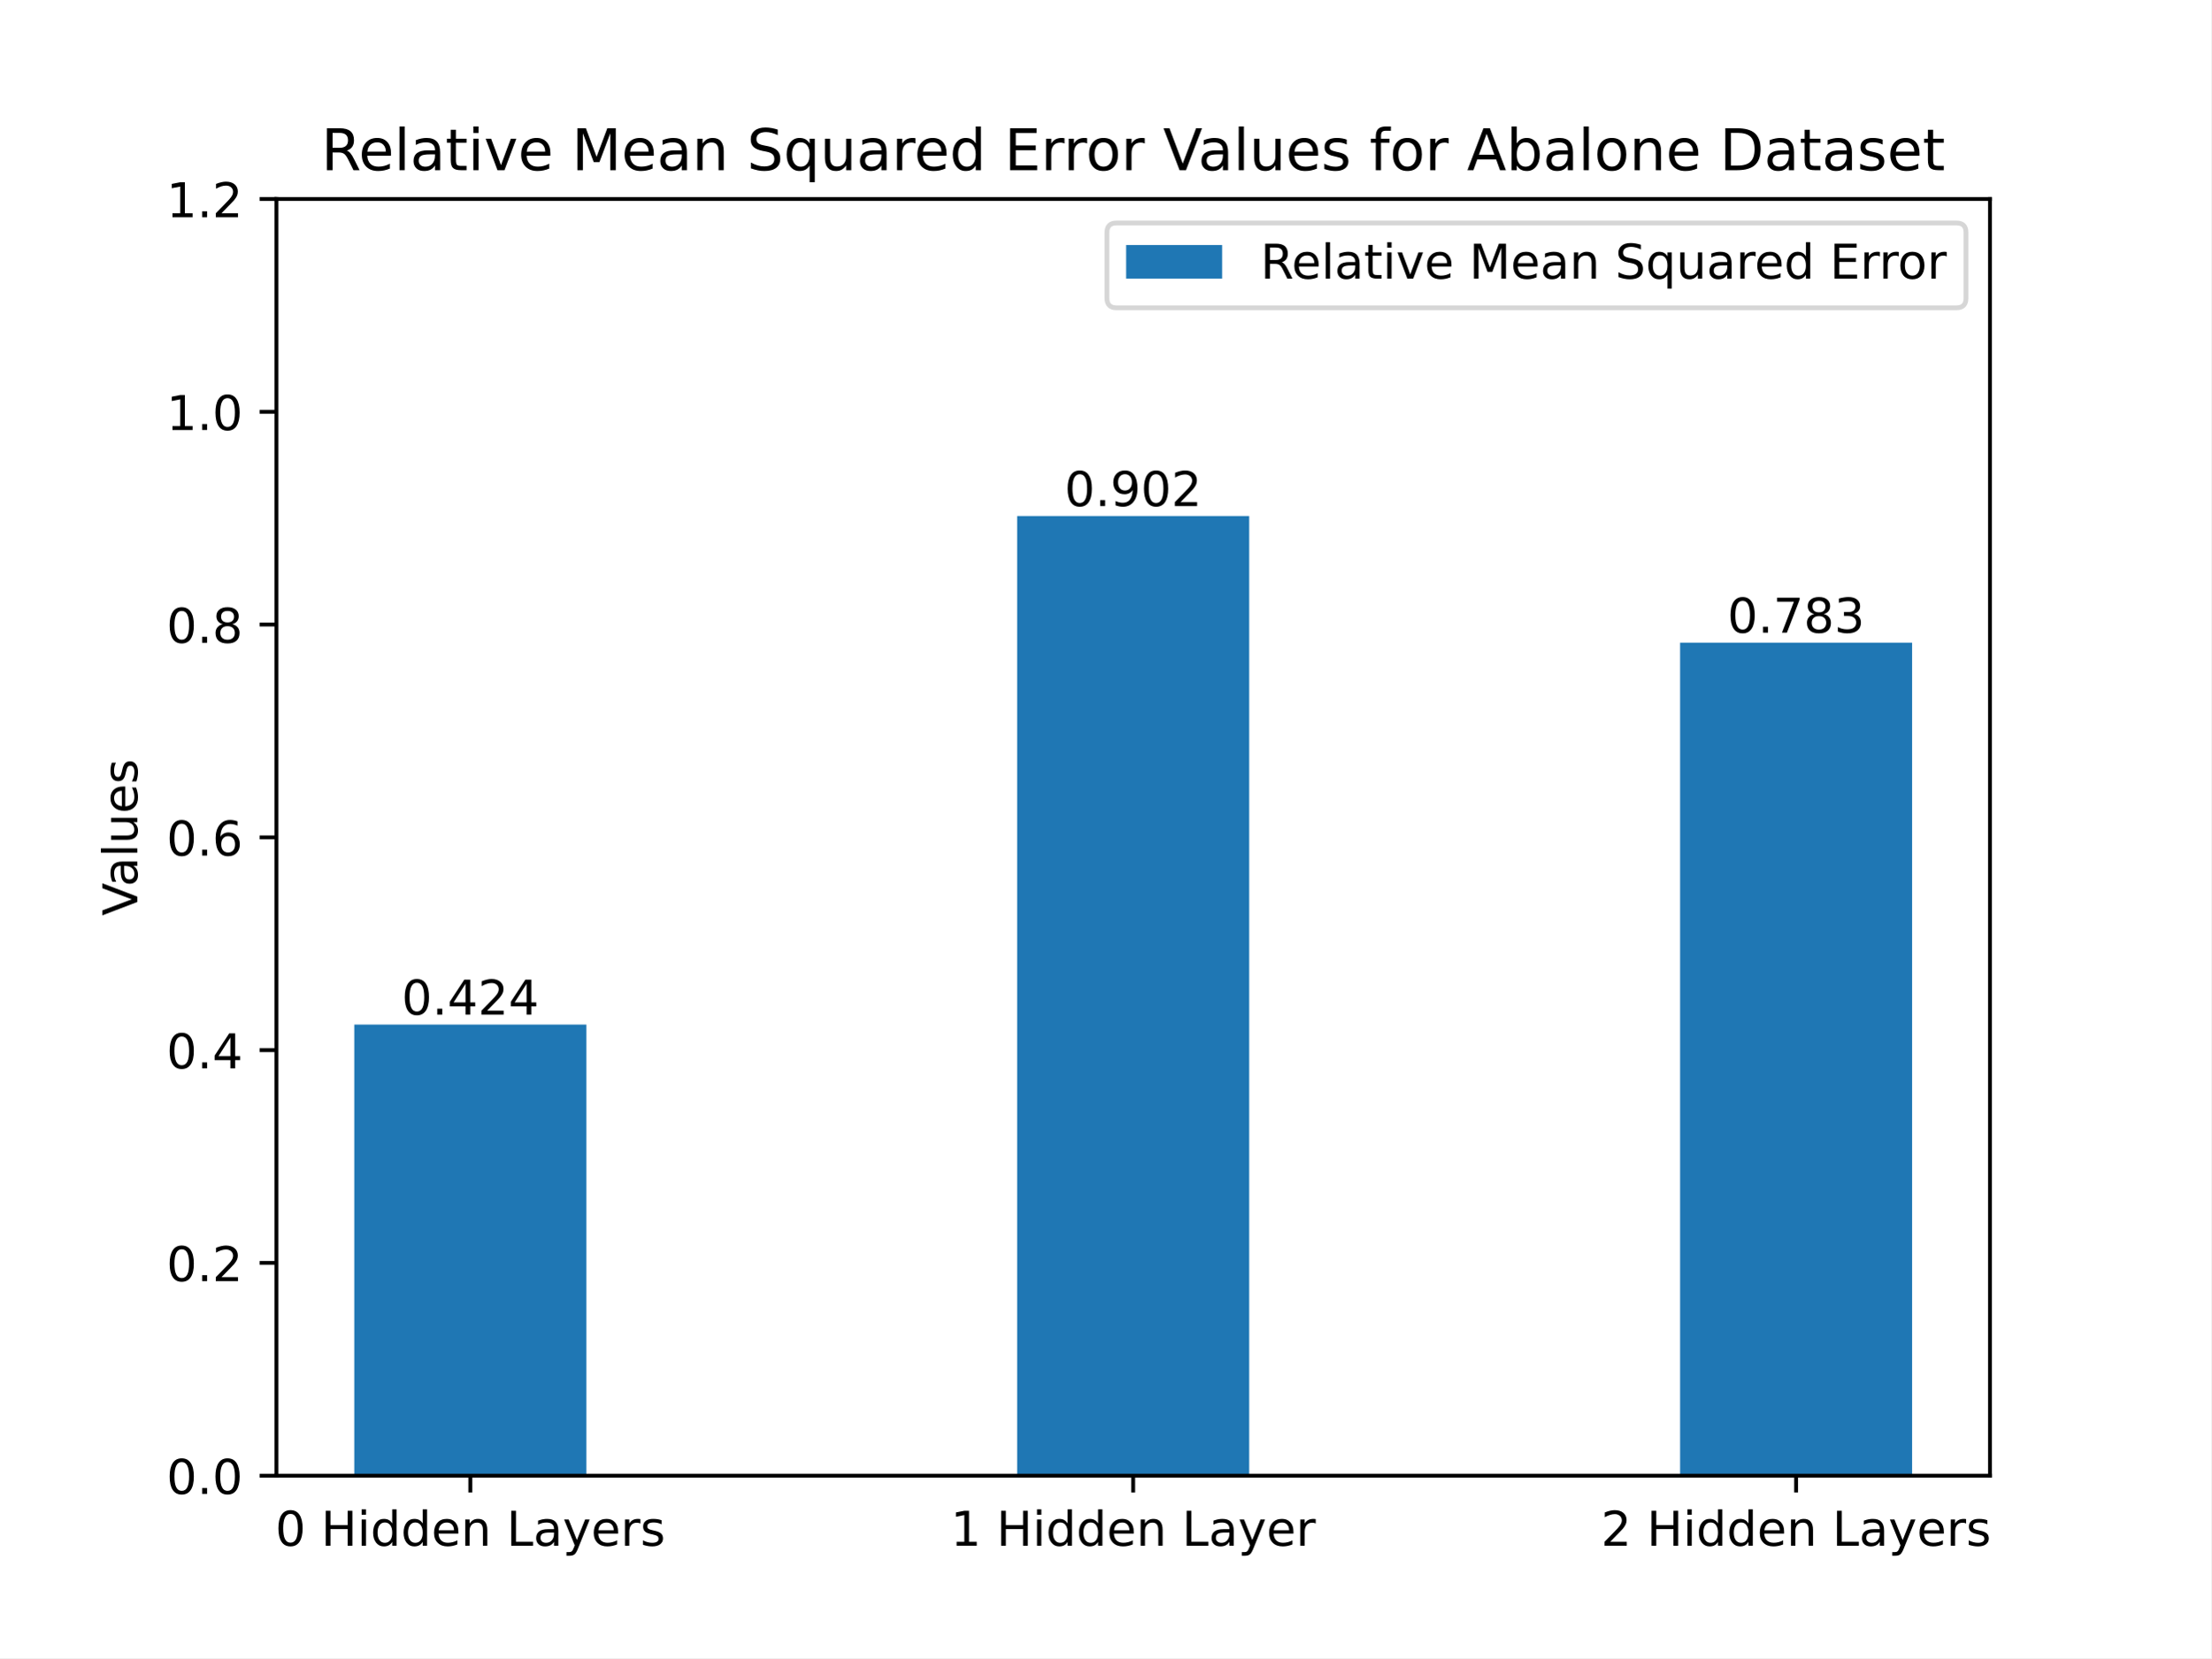
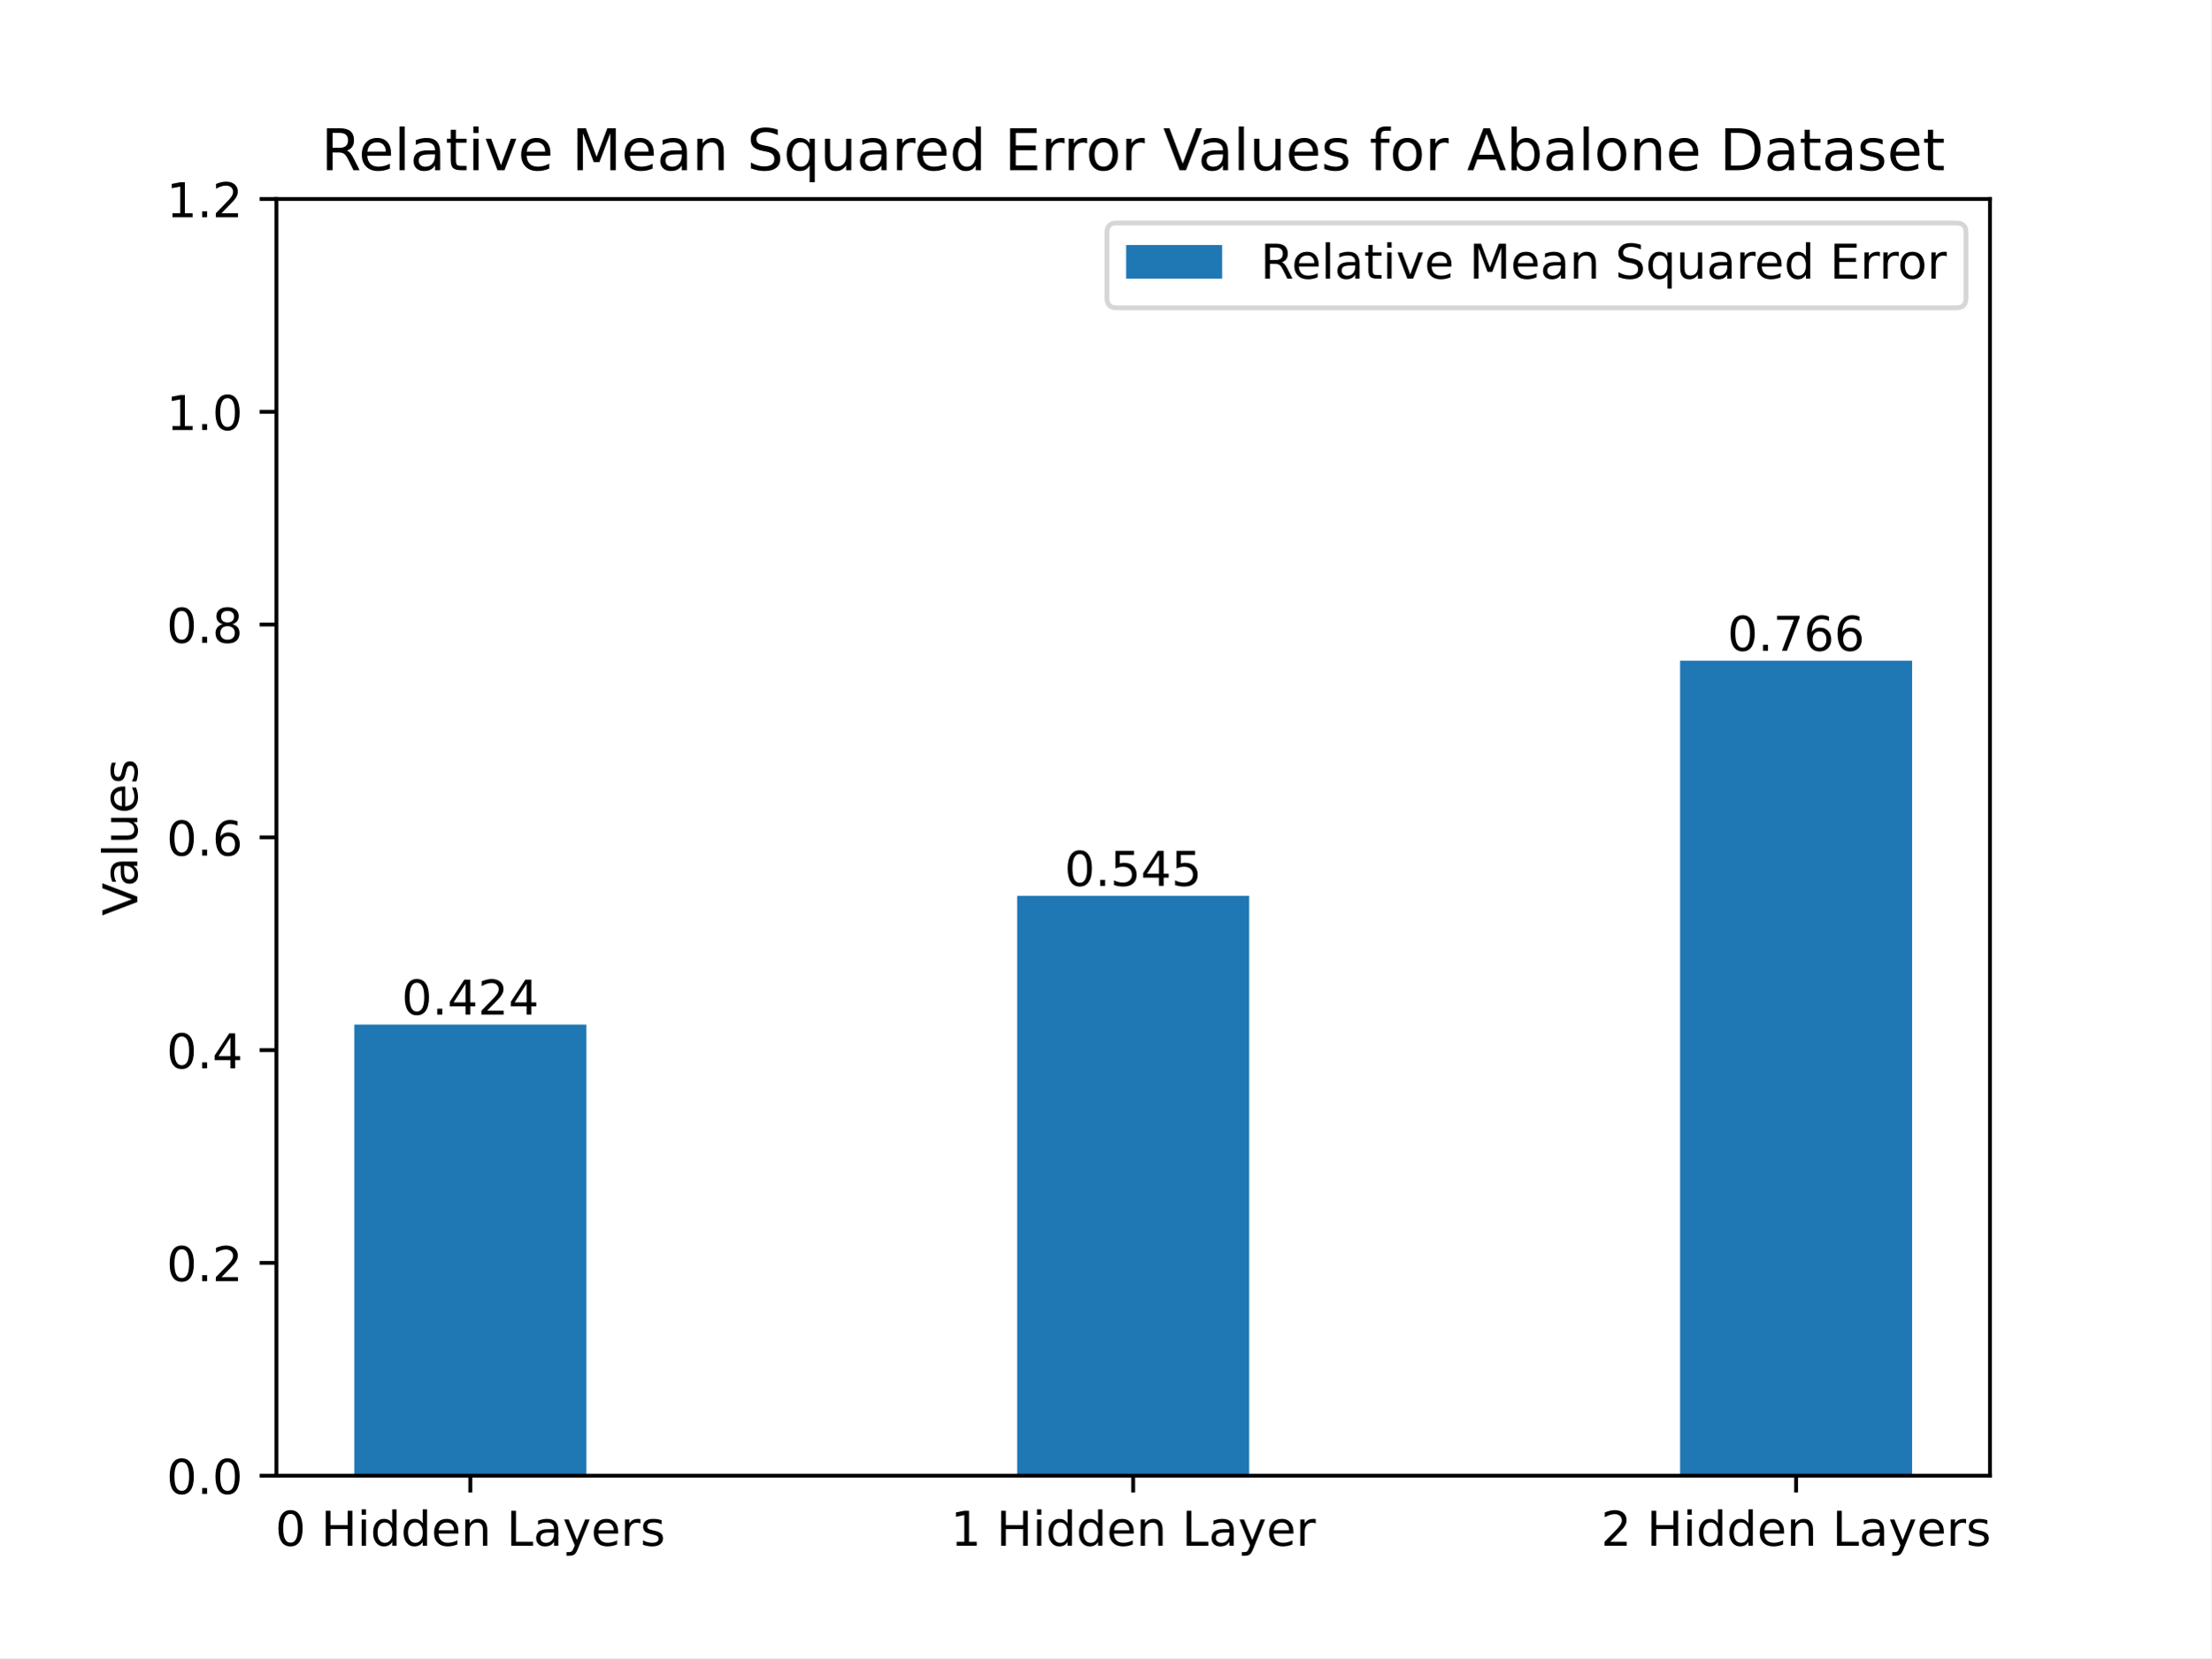
<svg xmlns="http://www.w3.org/2000/svg" xmlns:xlink="http://www.w3.org/1999/xlink" width="460.8pt" height="345.6pt" viewBox="0 0 460.8 345.6" version="1.1">
  <defs>
    <style type="text/css">*{stroke-linejoin: round; stroke-linecap: butt}</style>
  </defs>
  <g id="figure_1">
    <g id="patch_1">
      <path d="M 0 345.6  L 460.8 345.6  L 460.8 0  L 0 0  z " style="fill: #ffffff" />
    </g>
    <g id="axes_1">
      <g id="patch_2">
        <path d="M 57.6 307.584  L 414.72 307.584  L 414.72 41.472  L 57.6 41.472  z " style="fill: #ffffff" />
      </g>
      <g id="patch_3">
-         <path d="M 73.833 307.584  L 122.186 307.584  L 122.186 213.558  L 73.833 213.558  z " clip-path="url(#pf269db71f5)" style="fill: #1f77b4" />
+         <path d="M 73.833 307.584  L 122.186 307.584  L 122.186 213.558  L 73.833 213.558  z " clip-path="url(#p79360c7683)" style="fill: #1f77b4" />
      </g>
      <g id="patch_4">
-         <path d="M 211.984 307.584  L 260.336 307.584  L 260.336 107.556  L 211.984 107.556  z " clip-path="url(#pf269db71f5)" style="fill: #1f77b4" />
+         <path d="M 211.984 307.584  L 260.336 307.584  L 260.336 186.725  L 211.984 186.725  z " clip-path="url(#p79360c7683)" style="fill: #1f77b4" />
      </g>
      <g id="patch_5">
-         <path d="M 350.134 307.584  L 398.487 307.584  L 398.487 133.946  L 350.134 133.946  z " clip-path="url(#pf269db71f5)" style="fill: #1f77b4" />
+         <path d="M 350.134 307.584  L 398.487 307.584  L 398.487 137.716  L 350.134 137.716  z " clip-path="url(#p79360c7683)" style="fill: #1f77b4" />
      </g>
      <g id="matplotlib.axis_1">
        <g id="xtick_1">
          <g id="line2d_1">
            <defs>
-               <path id="m491b73cc32" d="M 0 0  L 0 3.5  " style="stroke: #000000; stroke-width: 0.8" />
+               <path id="m29e2f7397b" d="M 0 0  L 0 3.5  " style="stroke: #000000; stroke-width: 0.8" />
            </defs>
            <g>
-               <use xlink:href="#m491b73cc32" x="98.009" y="307.584" style="stroke: #000000; stroke-width: 0.8" />
+               <use xlink:href="#m29e2f7397b" x="98.009" y="307.584" style="stroke: #000000; stroke-width: 0.8" />
            </g>
          </g>
          <g id="text_1">
            <g transform="translate(57.36069 322.1824) scale(0.1 -0.1)">
              <defs>
                <path id="DejaVuSans-30" d="M 2034 4250  Q 1547 4250 1301 3770  Q 1056 3291 1056 2328  Q 1056 1369 1301 889  Q 1547 409 2034 409  Q 2525 409 2770 889  Q 3016 1369 3016 2328  Q 3016 3291 2770 3770  Q 2525 4250 2034 4250  z M 2034 4750  Q 2819 4750 3233 4129  Q 3647 3509 3647 2328  Q 3647 1150 3233 529  Q 2819 -91 2034 -91  Q 1250 -91 836 529  Q 422 1150 422 2328  Q 422 3509 836 4129  Q 1250 4750 2034 4750  z " transform="scale(0.015625)" />
                <path id="DejaVuSans-20" transform="scale(0.015625)" />
                <path id="DejaVuSans-48" d="M 628 4666  L 1259 4666  L 1259 2753  L 3553 2753  L 3553 4666  L 4184 4666  L 4184 0  L 3553 0  L 3553 2222  L 1259 2222  L 1259 0  L 628 0  L 628 4666  z " transform="scale(0.015625)" />
                <path id="DejaVuSans-69" d="M 603 3500  L 1178 3500  L 1178 0  L 603 0  L 603 3500  z M 603 4863  L 1178 4863  L 1178 4134  L 603 4134  L 603 4863  z " transform="scale(0.015625)" />
                <path id="DejaVuSans-64" d="M 2906 2969  L 2906 4863  L 3481 4863  L 3481 0  L 2906 0  L 2906 525  Q 2725 213 2448 61  Q 2172 -91 1784 -91  Q 1150 -91 751 415  Q 353 922 353 1747  Q 353 2572 751 3078  Q 1150 3584 1784 3584  Q 2172 3584 2448 3432  Q 2725 3281 2906 2969  z M 947 1747  Q 947 1113 1208 752  Q 1469 391 1925 391  Q 2381 391 2643 752  Q 2906 1113 2906 1747  Q 2906 2381 2643 2742  Q 2381 3103 1925 3103  Q 1469 3103 1208 2742  Q 947 2381 947 1747  z " transform="scale(0.015625)" />
                <path id="DejaVuSans-65" d="M 3597 1894  L 3597 1613  L 953 1613  Q 991 1019 1311 708  Q 1631 397 2203 397  Q 2534 397 2845 478  Q 3156 559 3463 722  L 3463 178  Q 3153 47 2828 -22  Q 2503 -91 2169 -91  Q 1331 -91 842 396  Q 353 884 353 1716  Q 353 2575 817 3079  Q 1281 3584 2069 3584  Q 2775 3584 3186 3129  Q 3597 2675 3597 1894  z M 3022 2063  Q 3016 2534 2758 2815  Q 2500 3097 2075 3097  Q 1594 3097 1305 2825  Q 1016 2553 972 2059  L 3022 2063  z " transform="scale(0.015625)" />
                <path id="DejaVuSans-6e" d="M 3513 2113  L 3513 0  L 2938 0  L 2938 2094  Q 2938 2591 2744 2837  Q 2550 3084 2163 3084  Q 1697 3084 1428 2787  Q 1159 2491 1159 1978  L 1159 0  L 581 0  L 581 3500  L 1159 3500  L 1159 2956  Q 1366 3272 1645 3428  Q 1925 3584 2291 3584  Q 2894 3584 3203 3211  Q 3513 2838 3513 2113  z " transform="scale(0.015625)" />
                <path id="DejaVuSans-4c" d="M 628 4666  L 1259 4666  L 1259 531  L 3531 531  L 3531 0  L 628 0  L 628 4666  z " transform="scale(0.015625)" />
                <path id="DejaVuSans-61" d="M 2194 1759  Q 1497 1759 1228 1600  Q 959 1441 959 1056  Q 959 750 1161 570  Q 1363 391 1709 391  Q 2188 391 2477 730  Q 2766 1069 2766 1631  L 2766 1759  L 2194 1759  z M 3341 1997  L 3341 0  L 2766 0  L 2766 531  Q 2569 213 2275 61  Q 1981 -91 1556 -91  Q 1019 -91 701 211  Q 384 513 384 1019  Q 384 1609 779 1909  Q 1175 2209 1959 2209  L 2766 2209  L 2766 2266  Q 2766 2663 2505 2880  Q 2244 3097 1772 3097  Q 1472 3097 1187 3025  Q 903 2953 641 2809  L 641 3341  Q 956 3463 1253 3523  Q 1550 3584 1831 3584  Q 2591 3584 2966 3190  Q 3341 2797 3341 1997  z " transform="scale(0.015625)" />
                <path id="DejaVuSans-79" d="M 2059 -325  Q 1816 -950 1584 -1140  Q 1353 -1331 966 -1331  L 506 -1331  L 506 -850  L 844 -850  Q 1081 -850 1212 -737  Q 1344 -625 1503 -206  L 1606 56  L 191 3500  L 800 3500  L 1894 763  L 2988 3500  L 3597 3500  L 2059 -325  z " transform="scale(0.015625)" />
                <path id="DejaVuSans-72" d="M 2631 2963  Q 2534 3019 2420 3045  Q 2306 3072 2169 3072  Q 1681 3072 1420 2755  Q 1159 2438 1159 1844  L 1159 0  L 581 0  L 581 3500  L 1159 3500  L 1159 2956  Q 1341 3275 1631 3429  Q 1922 3584 2338 3584  Q 2397 3584 2469 3576  Q 2541 3569 2628 3553  L 2631 2963  z " transform="scale(0.015625)" />
                <path id="DejaVuSans-73" d="M 2834 3397  L 2834 2853  Q 2591 2978 2328 3040  Q 2066 3103 1784 3103  Q 1356 3103 1142 2972  Q 928 2841 928 2578  Q 928 2378 1081 2264  Q 1234 2150 1697 2047  L 1894 2003  Q 2506 1872 2764 1633  Q 3022 1394 3022 966  Q 3022 478 2636 193  Q 2250 -91 1575 -91  Q 1294 -91 989 -36  Q 684 19 347 128  L 347 722  Q 666 556 975 473  Q 1284 391 1588 391  Q 1994 391 2212 530  Q 2431 669 2431 922  Q 2431 1156 2273 1281  Q 2116 1406 1581 1522  L 1381 1569  Q 847 1681 609 1914  Q 372 2147 372 2553  Q 372 3047 722 3315  Q 1072 3584 1716 3584  Q 2034 3584 2315 3537  Q 2597 3491 2834 3397  z " transform="scale(0.015625)" />
              </defs>
              <use xlink:href="#DejaVuSans-30" />
              <use xlink:href="#DejaVuSans-20" x="63.623" />
              <use xlink:href="#DejaVuSans-48" x="95.41" />
              <use xlink:href="#DejaVuSans-69" x="170.605" />
              <use xlink:href="#DejaVuSans-64" x="198.389" />
              <use xlink:href="#DejaVuSans-64" x="261.865" />
              <use xlink:href="#DejaVuSans-65" x="325.342" />
              <use xlink:href="#DejaVuSans-6e" x="386.865" />
              <use xlink:href="#DejaVuSans-20" x="450.244" />
              <use xlink:href="#DejaVuSans-4c" x="482.031" />
              <use xlink:href="#DejaVuSans-61" x="537.744" />
              <use xlink:href="#DejaVuSans-79" x="599.023" />
              <use xlink:href="#DejaVuSans-65" x="658.203" />
              <use xlink:href="#DejaVuSans-72" x="719.727" />
              <use xlink:href="#DejaVuSans-73" x="760.84" />
            </g>
          </g>
        </g>
        <g id="xtick_2">
          <g id="line2d_2">
            <g>
-               <use xlink:href="#m491b73cc32" x="236.16" y="307.584" style="stroke: #000000; stroke-width: 0.8" />
+               <use xlink:href="#m29e2f7397b" x="236.16" y="307.584" style="stroke: #000000; stroke-width: 0.8" />
            </g>
          </g>
          <g id="text_2">
            <g transform="translate(198.1163 322.1824) scale(0.1 -0.1)">
              <defs>
                <path id="DejaVuSans-31" d="M 794 531  L 1825 531  L 1825 4091  L 703 3866  L 703 4441  L 1819 4666  L 2450 4666  L 2450 531  L 3481 531  L 3481 0  L 794 0  L 794 531  z " transform="scale(0.015625)" />
              </defs>
              <use xlink:href="#DejaVuSans-31" />
              <use xlink:href="#DejaVuSans-20" x="63.623" />
              <use xlink:href="#DejaVuSans-48" x="95.41" />
              <use xlink:href="#DejaVuSans-69" x="170.605" />
              <use xlink:href="#DejaVuSans-64" x="198.389" />
              <use xlink:href="#DejaVuSans-64" x="261.865" />
              <use xlink:href="#DejaVuSans-65" x="325.342" />
              <use xlink:href="#DejaVuSans-6e" x="386.865" />
              <use xlink:href="#DejaVuSans-20" x="450.244" />
              <use xlink:href="#DejaVuSans-4c" x="482.031" />
              <use xlink:href="#DejaVuSans-61" x="537.744" />
              <use xlink:href="#DejaVuSans-79" x="599.023" />
              <use xlink:href="#DejaVuSans-65" x="658.203" />
              <use xlink:href="#DejaVuSans-72" x="719.727" />
            </g>
          </g>
        </g>
        <g id="xtick_3">
          <g id="line2d_3">
            <g>
-               <use xlink:href="#m491b73cc32" x="374.311" y="307.584" style="stroke: #000000; stroke-width: 0.8" />
+               <use xlink:href="#m29e2f7397b" x="374.311" y="307.584" style="stroke: #000000; stroke-width: 0.8" />
            </g>
          </g>
          <g id="text_3">
            <g transform="translate(333.6624 322.1824) scale(0.1 -0.1)">
              <defs>
                <path id="DejaVuSans-32" d="M 1228 531  L 3431 531  L 3431 0  L 469 0  L 469 531  Q 828 903 1448 1529  Q 2069 2156 2228 2338  Q 2531 2678 2651 2914  Q 2772 3150 2772 3378  Q 2772 3750 2511 3984  Q 2250 4219 1831 4219  Q 1534 4219 1204 4116  Q 875 4013 500 3803  L 500 4441  Q 881 4594 1212 4672  Q 1544 4750 1819 4750  Q 2544 4750 2975 4387  Q 3406 4025 3406 3419  Q 3406 3131 3298 2873  Q 3191 2616 2906 2266  Q 2828 2175 2409 1742  Q 1991 1309 1228 531  z " transform="scale(0.015625)" />
              </defs>
              <use xlink:href="#DejaVuSans-32" />
              <use xlink:href="#DejaVuSans-20" x="63.623" />
              <use xlink:href="#DejaVuSans-48" x="95.41" />
              <use xlink:href="#DejaVuSans-69" x="170.605" />
              <use xlink:href="#DejaVuSans-64" x="198.389" />
              <use xlink:href="#DejaVuSans-64" x="261.865" />
              <use xlink:href="#DejaVuSans-65" x="325.342" />
              <use xlink:href="#DejaVuSans-6e" x="386.865" />
              <use xlink:href="#DejaVuSans-20" x="450.244" />
              <use xlink:href="#DejaVuSans-4c" x="482.031" />
              <use xlink:href="#DejaVuSans-61" x="537.744" />
              <use xlink:href="#DejaVuSans-79" x="599.023" />
              <use xlink:href="#DejaVuSans-65" x="658.203" />
              <use xlink:href="#DejaVuSans-72" x="719.727" />
              <use xlink:href="#DejaVuSans-73" x="760.84" />
            </g>
          </g>
        </g>
      </g>
      <g id="matplotlib.axis_2">
        <g id="ytick_1">
          <g id="line2d_4">
            <defs>
-               <path id="mfc1d09912c" d="M 0 0  L -3.5 0  " style="stroke: #000000; stroke-width: 0.8" />
+               <path id="m86e9531c29" d="M 0 0  L -3.5 0  " style="stroke: #000000; stroke-width: 0.8" />
            </defs>
            <g>
-               <use xlink:href="#mfc1d09912c" x="57.6" y="307.584" style="stroke: #000000; stroke-width: 0.8" />
+               <use xlink:href="#m86e9531c29" x="57.6" y="307.584" style="stroke: #000000; stroke-width: 0.8" />
            </g>
          </g>
          <g id="text_4">
            <g transform="translate(34.69687 311.3832) scale(0.1 -0.1)">
              <defs>
                <path id="DejaVuSans-2e" d="M 684 794  L 1344 794  L 1344 0  L 684 0  L 684 794  z " transform="scale(0.015625)" />
              </defs>
              <use xlink:href="#DejaVuSans-30" />
              <use xlink:href="#DejaVuSans-2e" x="63.623" />
              <use xlink:href="#DejaVuSans-30" x="95.41" />
            </g>
          </g>
        </g>
        <g id="ytick_2">
          <g id="line2d_5">
            <g>
-               <use xlink:href="#mfc1d09912c" x="57.6" y="263.232" style="stroke: #000000; stroke-width: 0.8" />
+               <use xlink:href="#m86e9531c29" x="57.6" y="263.232" style="stroke: #000000; stroke-width: 0.8" />
            </g>
          </g>
          <g id="text_5">
            <g transform="translate(34.69687 267.0312) scale(0.1 -0.1)">
              <use xlink:href="#DejaVuSans-30" />
              <use xlink:href="#DejaVuSans-2e" x="63.623" />
              <use xlink:href="#DejaVuSans-32" x="95.41" />
            </g>
          </g>
        </g>
        <g id="ytick_3">
          <g id="line2d_6">
            <g>
-               <use xlink:href="#mfc1d09912c" x="57.6" y="218.88" style="stroke: #000000; stroke-width: 0.8" />
+               <use xlink:href="#m86e9531c29" x="57.6" y="218.88" style="stroke: #000000; stroke-width: 0.8" />
            </g>
          </g>
          <g id="text_6">
            <g transform="translate(34.69687 222.6792) scale(0.1 -0.1)">
              <defs>
                <path id="DejaVuSans-34" d="M 2419 4116  L 825 1625  L 2419 1625  L 2419 4116  z M 2253 4666  L 3047 4666  L 3047 1625  L 3713 1625  L 3713 1100  L 3047 1100  L 3047 0  L 2419 0  L 2419 1100  L 313 1100  L 313 1709  L 2253 4666  z " transform="scale(0.015625)" />
              </defs>
              <use xlink:href="#DejaVuSans-30" />
              <use xlink:href="#DejaVuSans-2e" x="63.623" />
              <use xlink:href="#DejaVuSans-34" x="95.41" />
            </g>
          </g>
        </g>
        <g id="ytick_4">
          <g id="line2d_7">
            <g>
-               <use xlink:href="#mfc1d09912c" x="57.6" y="174.528" style="stroke: #000000; stroke-width: 0.8" />
+               <use xlink:href="#m86e9531c29" x="57.6" y="174.528" style="stroke: #000000; stroke-width: 0.8" />
            </g>
          </g>
          <g id="text_7">
            <g transform="translate(34.69687 178.3272) scale(0.1 -0.1)">
              <defs>
                <path id="DejaVuSans-36" d="M 2113 2584  Q 1688 2584 1439 2293  Q 1191 2003 1191 1497  Q 1191 994 1439 701  Q 1688 409 2113 409  Q 2538 409 2786 701  Q 3034 994 3034 1497  Q 3034 2003 2786 2293  Q 2538 2584 2113 2584  z M 3366 4563  L 3366 3988  Q 3128 4100 2886 4159  Q 2644 4219 2406 4219  Q 1781 4219 1451 3797  Q 1122 3375 1075 2522  Q 1259 2794 1537 2939  Q 1816 3084 2150 3084  Q 2853 3084 3261 2657  Q 3669 2231 3669 1497  Q 3669 778 3244 343  Q 2819 -91 2113 -91  Q 1303 -91 875 529  Q 447 1150 447 2328  Q 447 3434 972 4092  Q 1497 4750 2381 4750  Q 2619 4750 2861 4703  Q 3103 4656 3366 4563  z " transform="scale(0.015625)" />
              </defs>
              <use xlink:href="#DejaVuSans-30" />
              <use xlink:href="#DejaVuSans-2e" x="63.623" />
              <use xlink:href="#DejaVuSans-36" x="95.41" />
            </g>
          </g>
        </g>
        <g id="ytick_5">
          <g id="line2d_8">
            <g>
-               <use xlink:href="#mfc1d09912c" x="57.6" y="130.176" style="stroke: #000000; stroke-width: 0.8" />
+               <use xlink:href="#m86e9531c29" x="57.6" y="130.176" style="stroke: #000000; stroke-width: 0.8" />
            </g>
          </g>
          <g id="text_8">
            <g transform="translate(34.69687 133.9752) scale(0.1 -0.1)">
              <defs>
                <path id="DejaVuSans-38" d="M 2034 2216  Q 1584 2216 1326 1975  Q 1069 1734 1069 1313  Q 1069 891 1326 650  Q 1584 409 2034 409  Q 2484 409 2743 651  Q 3003 894 3003 1313  Q 3003 1734 2745 1975  Q 2488 2216 2034 2216  z M 1403 2484  Q 997 2584 770 2862  Q 544 3141 544 3541  Q 544 4100 942 4425  Q 1341 4750 2034 4750  Q 2731 4750 3128 4425  Q 3525 4100 3525 3541  Q 3525 3141 3298 2862  Q 3072 2584 2669 2484  Q 3125 2378 3379 2068  Q 3634 1759 3634 1313  Q 3634 634 3220 271  Q 2806 -91 2034 -91  Q 1263 -91 848 271  Q 434 634 434 1313  Q 434 1759 690 2068  Q 947 2378 1403 2484  z M 1172 3481  Q 1172 3119 1398 2916  Q 1625 2713 2034 2713  Q 2441 2713 2670 2916  Q 2900 3119 2900 3481  Q 2900 3844 2670 4047  Q 2441 4250 2034 4250  Q 1625 4250 1398 4047  Q 1172 3844 1172 3481  z " transform="scale(0.015625)" />
              </defs>
              <use xlink:href="#DejaVuSans-30" />
              <use xlink:href="#DejaVuSans-2e" x="63.623" />
              <use xlink:href="#DejaVuSans-38" x="95.41" />
            </g>
          </g>
        </g>
        <g id="ytick_6">
          <g id="line2d_9">
            <g>
-               <use xlink:href="#mfc1d09912c" x="57.6" y="85.824" style="stroke: #000000; stroke-width: 0.8" />
+               <use xlink:href="#m86e9531c29" x="57.6" y="85.824" style="stroke: #000000; stroke-width: 0.8" />
            </g>
          </g>
          <g id="text_9">
            <g transform="translate(34.69687 89.62322) scale(0.1 -0.1)">
              <use xlink:href="#DejaVuSans-31" />
              <use xlink:href="#DejaVuSans-2e" x="63.623" />
              <use xlink:href="#DejaVuSans-30" x="95.41" />
            </g>
          </g>
        </g>
        <g id="ytick_7">
          <g id="line2d_10">
            <g>
-               <use xlink:href="#mfc1d09912c" x="57.6" y="41.472" style="stroke: #000000; stroke-width: 0.8" />
+               <use xlink:href="#m86e9531c29" x="57.6" y="41.472" style="stroke: #000000; stroke-width: 0.8" />
            </g>
          </g>
          <g id="text_10">
            <g transform="translate(34.69687 45.27122) scale(0.1 -0.1)">
              <use xlink:href="#DejaVuSans-31" />
              <use xlink:href="#DejaVuSans-2e" x="63.623" />
              <use xlink:href="#DejaVuSans-32" x="95.41" />
            </g>
          </g>
        </g>
        <g id="text_11">
          <g transform="translate(28.61719 190.8639) rotate(-90) scale(0.1 -0.1)">
            <defs>
              <path id="DejaVuSans-56" d="M 1831 0  L 50 4666  L 709 4666  L 2188 738  L 3669 4666  L 4325 4666  L 2547 0  L 1831 0  z " transform="scale(0.015625)" />
              <path id="DejaVuSans-6c" d="M 603 4863  L 1178 4863  L 1178 0  L 603 0  L 603 4863  z " transform="scale(0.015625)" />
              <path id="DejaVuSans-75" d="M 544 1381  L 544 3500  L 1119 3500  L 1119 1403  Q 1119 906 1312 657  Q 1506 409 1894 409  Q 2359 409 2629 706  Q 2900 1003 2900 1516  L 2900 3500  L 3475 3500  L 3475 0  L 2900 0  L 2900 538  Q 2691 219 2414 64  Q 2138 -91 1772 -91  Q 1169 -91 856 284  Q 544 659 544 1381  z M 1991 3584  L 1991 3584  z " transform="scale(0.015625)" />
            </defs>
            <use xlink:href="#DejaVuSans-56" />
            <use xlink:href="#DejaVuSans-61" x="60.658" />
            <use xlink:href="#DejaVuSans-6c" x="121.938" />
            <use xlink:href="#DejaVuSans-75" x="149.721" />
            <use xlink:href="#DejaVuSans-65" x="213.1" />
            <use xlink:href="#DejaVuSans-73" x="274.623" />
          </g>
        </g>
      </g>
      <g id="patch_6">
        <path d="M 57.6 307.584  L 57.6 41.472  " style="fill: none; stroke: #000000; stroke-width: 0.8; stroke-linejoin: miter; stroke-linecap: square" />
      </g>
      <g id="patch_7">
        <path d="M 414.72 307.584  L 414.72 41.472  " style="fill: none; stroke: #000000; stroke-width: 0.8; stroke-linejoin: miter; stroke-linecap: square" />
      </g>
      <g id="patch_8">
        <path d="M 57.6 307.584  L 414.72 307.584  " style="fill: none; stroke: #000000; stroke-width: 0.8; stroke-linejoin: miter; stroke-linecap: square" />
      </g>
      <g id="patch_9">
        <path d="M 57.6 41.472  L 414.72 41.472  " style="fill: none; stroke: #000000; stroke-width: 0.8; stroke-linejoin: miter; stroke-linecap: square" />
      </g>
      <g id="text_12">
        <g transform="translate(83.69507 211.4781) scale(0.1 -0.1)">
          <use xlink:href="#DejaVuSans-30" />
          <use xlink:href="#DejaVuSans-2e" x="63.623" />
          <use xlink:href="#DejaVuSans-34" x="95.41" />
          <use xlink:href="#DejaVuSans-32" x="159.033" />
          <use xlink:href="#DejaVuSans-34" x="222.656" />
        </g>
      </g>
      <g id="text_13">
-         <g transform="translate(221.8459 105.4768) scale(0.1 -0.1)">
+         <g transform="translate(221.8459 184.6451) scale(0.1 -0.1)">
          <defs>
-             <path id="DejaVuSans-39" d="M 703 97  L 703 672  Q 941 559 1184 500  Q 1428 441 1663 441  Q 2288 441 2617 861  Q 2947 1281 2994 2138  Q 2813 1869 2534 1725  Q 2256 1581 1919 1581  Q 1219 1581 811 2004  Q 403 2428 403 3163  Q 403 3881 828 4315  Q 1253 4750 1959 4750  Q 2769 4750 3195 4129  Q 3622 3509 3622 2328  Q 3622 1225 3098 567  Q 2575 -91 1691 -91  Q 1453 -91 1209 -44  Q 966 3 703 97  z M 1959 2075  Q 2384 2075 2632 2365  Q 2881 2656 2881 3163  Q 2881 3666 2632 3958  Q 2384 4250 1959 4250  Q 1534 4250 1286 3958  Q 1038 3666 1038 3163  Q 1038 2656 1286 2365  Q 1534 2075 1959 2075  z " transform="scale(0.015625)" />
+             <path id="DejaVuSans-35" d="M 691 4666  L 3169 4666  L 3169 4134  L 1269 4134  L 1269 2991  Q 1406 3038 1543 3061  Q 1681 3084 1819 3084  Q 2600 3084 3056 2656  Q 3513 2228 3513 1497  Q 3513 744 3044 326  Q 2575 -91 1722 -91  Q 1428 -91 1123 -41  Q 819 9 494 109  L 494 744  Q 775 591 1075 516  Q 1375 441 1709 441  Q 2250 441 2565 725  Q 2881 1009 2881 1497  Q 2881 1984 2565 2268  Q 2250 2553 1709 2553  Q 1456 2553 1204 2497  Q 953 2441 691 2322  L 691 4666  z " transform="scale(0.015625)" />
          </defs>
          <use xlink:href="#DejaVuSans-30" />
          <use xlink:href="#DejaVuSans-2e" x="63.623" />
-           <use xlink:href="#DejaVuSans-39" x="95.41" />
-           <use xlink:href="#DejaVuSans-30" x="159.033" />
-           <use xlink:href="#DejaVuSans-32" x="222.656" />
+           <use xlink:href="#DejaVuSans-35" x="95.41" />
+           <use xlink:href="#DejaVuSans-34" x="159.033" />
+           <use xlink:href="#DejaVuSans-35" x="222.656" />
        </g>
      </g>
      <g id="text_14">
-         <g transform="translate(359.9968 131.8662) scale(0.1 -0.1)">
+         <g transform="translate(359.9968 135.6362) scale(0.1 -0.1)">
          <defs>
            <path id="DejaVuSans-37" d="M 525 4666  L 3525 4666  L 3525 4397  L 1831 0  L 1172 0  L 2766 4134  L 525 4134  L 525 4666  z " transform="scale(0.015625)" />
-             <path id="DejaVuSans-33" d="M 2597 2516  Q 3050 2419 3304 2112  Q 3559 1806 3559 1356  Q 3559 666 3084 287  Q 2609 -91 1734 -91  Q 1441 -91 1130 -33  Q 819 25 488 141  L 488 750  Q 750 597 1062 519  Q 1375 441 1716 441  Q 2309 441 2620 675  Q 2931 909 2931 1356  Q 2931 1769 2642 2001  Q 2353 2234 1838 2234  L 1294 2234  L 1294 2753  L 1863 2753  Q 2328 2753 2575 2939  Q 2822 3125 2822 3475  Q 2822 3834 2567 4026  Q 2313 4219 1838 4219  Q 1578 4219 1281 4162  Q 984 4106 628 3988  L 628 4550  Q 988 4650 1302 4700  Q 1616 4750 1894 4750  Q 2613 4750 3031 4423  Q 3450 4097 3450 3541  Q 3450 3153 3228 2886  Q 3006 2619 2597 2516  z " transform="scale(0.015625)" />
          </defs>
          <use xlink:href="#DejaVuSans-30" />
          <use xlink:href="#DejaVuSans-2e" x="63.623" />
          <use xlink:href="#DejaVuSans-37" x="95.41" />
-           <use xlink:href="#DejaVuSans-38" x="159.033" />
-           <use xlink:href="#DejaVuSans-33" x="222.656" />
+           <use xlink:href="#DejaVuSans-36" x="159.033" />
+           <use xlink:href="#DejaVuSans-36" x="222.656" />
        </g>
      </g>
      <g id="text_15">
        <g transform="translate(66.94312 35.472) scale(0.12 -0.12)">
          <defs>
            <path id="DejaVuSans-52" d="M 2841 2188  Q 3044 2119 3236 1894  Q 3428 1669 3622 1275  L 4263 0  L 3584 0  L 2988 1197  Q 2756 1666 2539 1819  Q 2322 1972 1947 1972  L 1259 1972  L 1259 0  L 628 0  L 628 4666  L 2053 4666  Q 2853 4666 3247 4331  Q 3641 3997 3641 3322  Q 3641 2881 3436 2590  Q 3231 2300 2841 2188  z M 1259 4147  L 1259 2491  L 2053 2491  Q 2509 2491 2742 2702  Q 2975 2913 2975 3322  Q 2975 3731 2742 3939  Q 2509 4147 2053 4147  L 1259 4147  z " transform="scale(0.015625)" />
            <path id="DejaVuSans-74" d="M 1172 4494  L 1172 3500  L 2356 3500  L 2356 3053  L 1172 3053  L 1172 1153  Q 1172 725 1289 603  Q 1406 481 1766 481  L 2356 481  L 2356 0  L 1766 0  Q 1100 0 847 248  Q 594 497 594 1153  L 594 3053  L 172 3053  L 172 3500  L 594 3500  L 594 4494  L 1172 4494  z " transform="scale(0.015625)" />
            <path id="DejaVuSans-76" d="M 191 3500  L 800 3500  L 1894 563  L 2988 3500  L 3597 3500  L 2284 0  L 1503 0  L 191 3500  z " transform="scale(0.015625)" />
            <path id="DejaVuSans-4d" d="M 628 4666  L 1569 4666  L 2759 1491  L 3956 4666  L 4897 4666  L 4897 0  L 4281 0  L 4281 4097  L 3078 897  L 2444 897  L 1241 4097  L 1241 0  L 628 0  L 628 4666  z " transform="scale(0.015625)" />
            <path id="DejaVuSans-53" d="M 3425 4513  L 3425 3897  Q 3066 4069 2747 4153  Q 2428 4238 2131 4238  Q 1616 4238 1336 4038  Q 1056 3838 1056 3469  Q 1056 3159 1242 3001  Q 1428 2844 1947 2747  L 2328 2669  Q 3034 2534 3370 2195  Q 3706 1856 3706 1288  Q 3706 609 3251 259  Q 2797 -91 1919 -91  Q 1588 -91 1214 -16  Q 841 59 441 206  L 441 856  Q 825 641 1194 531  Q 1563 422 1919 422  Q 2459 422 2753 634  Q 3047 847 3047 1241  Q 3047 1584 2836 1778  Q 2625 1972 2144 2069  L 1759 2144  Q 1053 2284 737 2584  Q 422 2884 422 3419  Q 422 4038 858 4394  Q 1294 4750 2059 4750  Q 2388 4750 2728 4690  Q 3069 4631 3425 4513  z " transform="scale(0.015625)" />
            <path id="DejaVuSans-71" d="M 947 1747  Q 947 1113 1208 752  Q 1469 391 1925 391  Q 2381 391 2643 752  Q 2906 1113 2906 1747  Q 2906 2381 2643 2742  Q 2381 3103 1925 3103  Q 1469 3103 1208 2742  Q 947 2381 947 1747  z M 2906 525  Q 2725 213 2448 61  Q 2172 -91 1784 -91  Q 1150 -91 751 415  Q 353 922 353 1747  Q 353 2572 751 3078  Q 1150 3584 1784 3584  Q 2172 3584 2448 3432  Q 2725 3281 2906 2969  L 2906 3500  L 3481 3500  L 3481 -1331  L 2906 -1331  L 2906 525  z " transform="scale(0.015625)" />
            <path id="DejaVuSans-45" d="M 628 4666  L 3578 4666  L 3578 4134  L 1259 4134  L 1259 2753  L 3481 2753  L 3481 2222  L 1259 2222  L 1259 531  L 3634 531  L 3634 0  L 628 0  L 628 4666  z " transform="scale(0.015625)" />
            <path id="DejaVuSans-6f" d="M 1959 3097  Q 1497 3097 1228 2736  Q 959 2375 959 1747  Q 959 1119 1226 758  Q 1494 397 1959 397  Q 2419 397 2687 759  Q 2956 1122 2956 1747  Q 2956 2369 2687 2733  Q 2419 3097 1959 3097  z M 1959 3584  Q 2709 3584 3137 3096  Q 3566 2609 3566 1747  Q 3566 888 3137 398  Q 2709 -91 1959 -91  Q 1206 -91 779 398  Q 353 888 353 1747  Q 353 2609 779 3096  Q 1206 3584 1959 3584  z " transform="scale(0.015625)" />
            <path id="DejaVuSans-66" d="M 2375 4863  L 2375 4384  L 1825 4384  Q 1516 4384 1395 4259  Q 1275 4134 1275 3809  L 1275 3500  L 2222 3500  L 2222 3053  L 1275 3053  L 1275 0  L 697 0  L 697 3053  L 147 3053  L 147 3500  L 697 3500  L 697 3744  Q 697 4328 969 4595  Q 1241 4863 1831 4863  L 2375 4863  z " transform="scale(0.015625)" />
            <path id="DejaVuSans-41" d="M 2188 4044  L 1331 1722  L 3047 1722  L 2188 4044  z M 1831 4666  L 2547 4666  L 4325 0  L 3669 0  L 3244 1197  L 1141 1197  L 716 0  L 50 0  L 1831 4666  z " transform="scale(0.015625)" />
            <path id="DejaVuSans-62" d="M 3116 1747  Q 3116 2381 2855 2742  Q 2594 3103 2138 3103  Q 1681 3103 1420 2742  Q 1159 2381 1159 1747  Q 1159 1113 1420 752  Q 1681 391 2138 391  Q 2594 391 2855 752  Q 3116 1113 3116 1747  z M 1159 2969  Q 1341 3281 1617 3432  Q 1894 3584 2278 3584  Q 2916 3584 3314 3078  Q 3713 2572 3713 1747  Q 3713 922 3314 415  Q 2916 -91 2278 -91  Q 1894 -91 1617 61  Q 1341 213 1159 525  L 1159 0  L 581 0  L 581 4863  L 1159 4863  L 1159 2969  z " transform="scale(0.015625)" />
            <path id="DejaVuSans-44" d="M 1259 4147  L 1259 519  L 2022 519  Q 2988 519 3436 956  Q 3884 1394 3884 2338  Q 3884 3275 3436 3711  Q 2988 4147 2022 4147  L 1259 4147  z M 628 4666  L 1925 4666  Q 3281 4666 3915 4102  Q 4550 3538 4550 2338  Q 4550 1131 3912 565  Q 3275 0 1925 0  L 628 0  L 628 4666  z " transform="scale(0.015625)" />
          </defs>
          <use xlink:href="#DejaVuSans-52" />
          <use xlink:href="#DejaVuSans-65" x="64.982" />
          <use xlink:href="#DejaVuSans-6c" x="126.506" />
          <use xlink:href="#DejaVuSans-61" x="154.289" />
          <use xlink:href="#DejaVuSans-74" x="215.568" />
          <use xlink:href="#DejaVuSans-69" x="254.777" />
          <use xlink:href="#DejaVuSans-76" x="282.561" />
          <use xlink:href="#DejaVuSans-65" x="341.74" />
          <use xlink:href="#DejaVuSans-20" x="403.264" />
          <use xlink:href="#DejaVuSans-4d" x="435.051" />
          <use xlink:href="#DejaVuSans-65" x="521.33" />
          <use xlink:href="#DejaVuSans-61" x="582.854" />
          <use xlink:href="#DejaVuSans-6e" x="644.133" />
          <use xlink:href="#DejaVuSans-20" x="707.512" />
          <use xlink:href="#DejaVuSans-53" x="739.299" />
          <use xlink:href="#DejaVuSans-71" x="802.775" />
          <use xlink:href="#DejaVuSans-75" x="866.252" />
          <use xlink:href="#DejaVuSans-61" x="929.631" />
          <use xlink:href="#DejaVuSans-72" x="990.91" />
          <use xlink:href="#DejaVuSans-65" x="1029.773" />
          <use xlink:href="#DejaVuSans-64" x="1091.297" />
          <use xlink:href="#DejaVuSans-20" x="1154.773" />
          <use xlink:href="#DejaVuSans-45" x="1186.561" />
          <use xlink:href="#DejaVuSans-72" x="1249.744" />
          <use xlink:href="#DejaVuSans-72" x="1289.107" />
          <use xlink:href="#DejaVuSans-6f" x="1327.971" />
          <use xlink:href="#DejaVuSans-72" x="1389.152" />
          <use xlink:href="#DejaVuSans-20" x="1430.266" />
          <use xlink:href="#DejaVuSans-56" x="1462.053" />
          <use xlink:href="#DejaVuSans-61" x="1522.711" />
          <use xlink:href="#DejaVuSans-6c" x="1583.99" />
          <use xlink:href="#DejaVuSans-75" x="1611.773" />
          <use xlink:href="#DejaVuSans-65" x="1675.152" />
          <use xlink:href="#DejaVuSans-73" x="1736.676" />
          <use xlink:href="#DejaVuSans-20" x="1788.775" />
          <use xlink:href="#DejaVuSans-66" x="1820.562" />
          <use xlink:href="#DejaVuSans-6f" x="1855.768" />
          <use xlink:href="#DejaVuSans-72" x="1916.949" />
          <use xlink:href="#DejaVuSans-20" x="1958.062" />
          <use xlink:href="#DejaVuSans-41" x="1989.85" />
          <use xlink:href="#DejaVuSans-62" x="2058.258" />
          <use xlink:href="#DejaVuSans-61" x="2121.734" />
          <use xlink:href="#DejaVuSans-6c" x="2183.014" />
          <use xlink:href="#DejaVuSans-6f" x="2210.797" />
          <use xlink:href="#DejaVuSans-6e" x="2271.979" />
          <use xlink:href="#DejaVuSans-65" x="2335.357" />
          <use xlink:href="#DejaVuSans-20" x="2396.881" />
          <use xlink:href="#DejaVuSans-44" x="2428.668" />
          <use xlink:href="#DejaVuSans-61" x="2505.67" />
          <use xlink:href="#DejaVuSans-74" x="2566.949" />
          <use xlink:href="#DejaVuSans-61" x="2606.158" />
          <use xlink:href="#DejaVuSans-73" x="2667.438" />
          <use xlink:href="#DejaVuSans-65" x="2719.537" />
          <use xlink:href="#DejaVuSans-74" x="2781.061" />
        </g>
      </g>
      <g id="legend_1">
        <g id="patch_10">
          <path d="M 232.69 64.15  L 407.72 64.15  Q 409.72 64.15 409.72 62.15  L 409.72 48.472  Q 409.72 46.472 407.72 46.472  L 232.69 46.472  Q 230.69 46.472 230.69 48.472  L 230.69 62.15  Q 230.69 64.15 232.69 64.15  z " style="fill: #ffffff; opacity: 0.8; stroke: #cccccc; stroke-linejoin: miter" />
        </g>
        <g id="patch_11">
          <path d="M 234.69 58.07  L 254.69 58.07  L 254.69 51.07  L 234.69 51.07  z " style="fill: #1f77b4" />
        </g>
        <g id="text_16">
          <g transform="translate(262.6903 58.07044) scale(0.1 -0.1)">
            <use xlink:href="#DejaVuSans-52" />
            <use xlink:href="#DejaVuSans-65" x="64.982" />
            <use xlink:href="#DejaVuSans-6c" x="126.506" />
            <use xlink:href="#DejaVuSans-61" x="154.289" />
            <use xlink:href="#DejaVuSans-74" x="215.568" />
            <use xlink:href="#DejaVuSans-69" x="254.777" />
            <use xlink:href="#DejaVuSans-76" x="282.561" />
            <use xlink:href="#DejaVuSans-65" x="341.74" />
            <use xlink:href="#DejaVuSans-20" x="403.264" />
            <use xlink:href="#DejaVuSans-4d" x="435.051" />
            <use xlink:href="#DejaVuSans-65" x="521.33" />
            <use xlink:href="#DejaVuSans-61" x="582.854" />
            <use xlink:href="#DejaVuSans-6e" x="644.133" />
            <use xlink:href="#DejaVuSans-20" x="707.512" />
            <use xlink:href="#DejaVuSans-53" x="739.299" />
            <use xlink:href="#DejaVuSans-71" x="802.775" />
            <use xlink:href="#DejaVuSans-75" x="866.252" />
            <use xlink:href="#DejaVuSans-61" x="929.631" />
            <use xlink:href="#DejaVuSans-72" x="990.91" />
            <use xlink:href="#DejaVuSans-65" x="1029.773" />
            <use xlink:href="#DejaVuSans-64" x="1091.297" />
            <use xlink:href="#DejaVuSans-20" x="1154.773" />
            <use xlink:href="#DejaVuSans-45" x="1186.561" />
            <use xlink:href="#DejaVuSans-72" x="1249.744" />
            <use xlink:href="#DejaVuSans-72" x="1289.107" />
            <use xlink:href="#DejaVuSans-6f" x="1327.971" />
            <use xlink:href="#DejaVuSans-72" x="1389.152" />
          </g>
        </g>
      </g>
    </g>
  </g>
  <defs>
-     <clipPath id="pf269db71f5">
+     <clipPath id="p79360c7683">
      <rect x="57.6" y="41.472" width="357.12" height="266.112" />
    </clipPath>
  </defs>
</svg>
